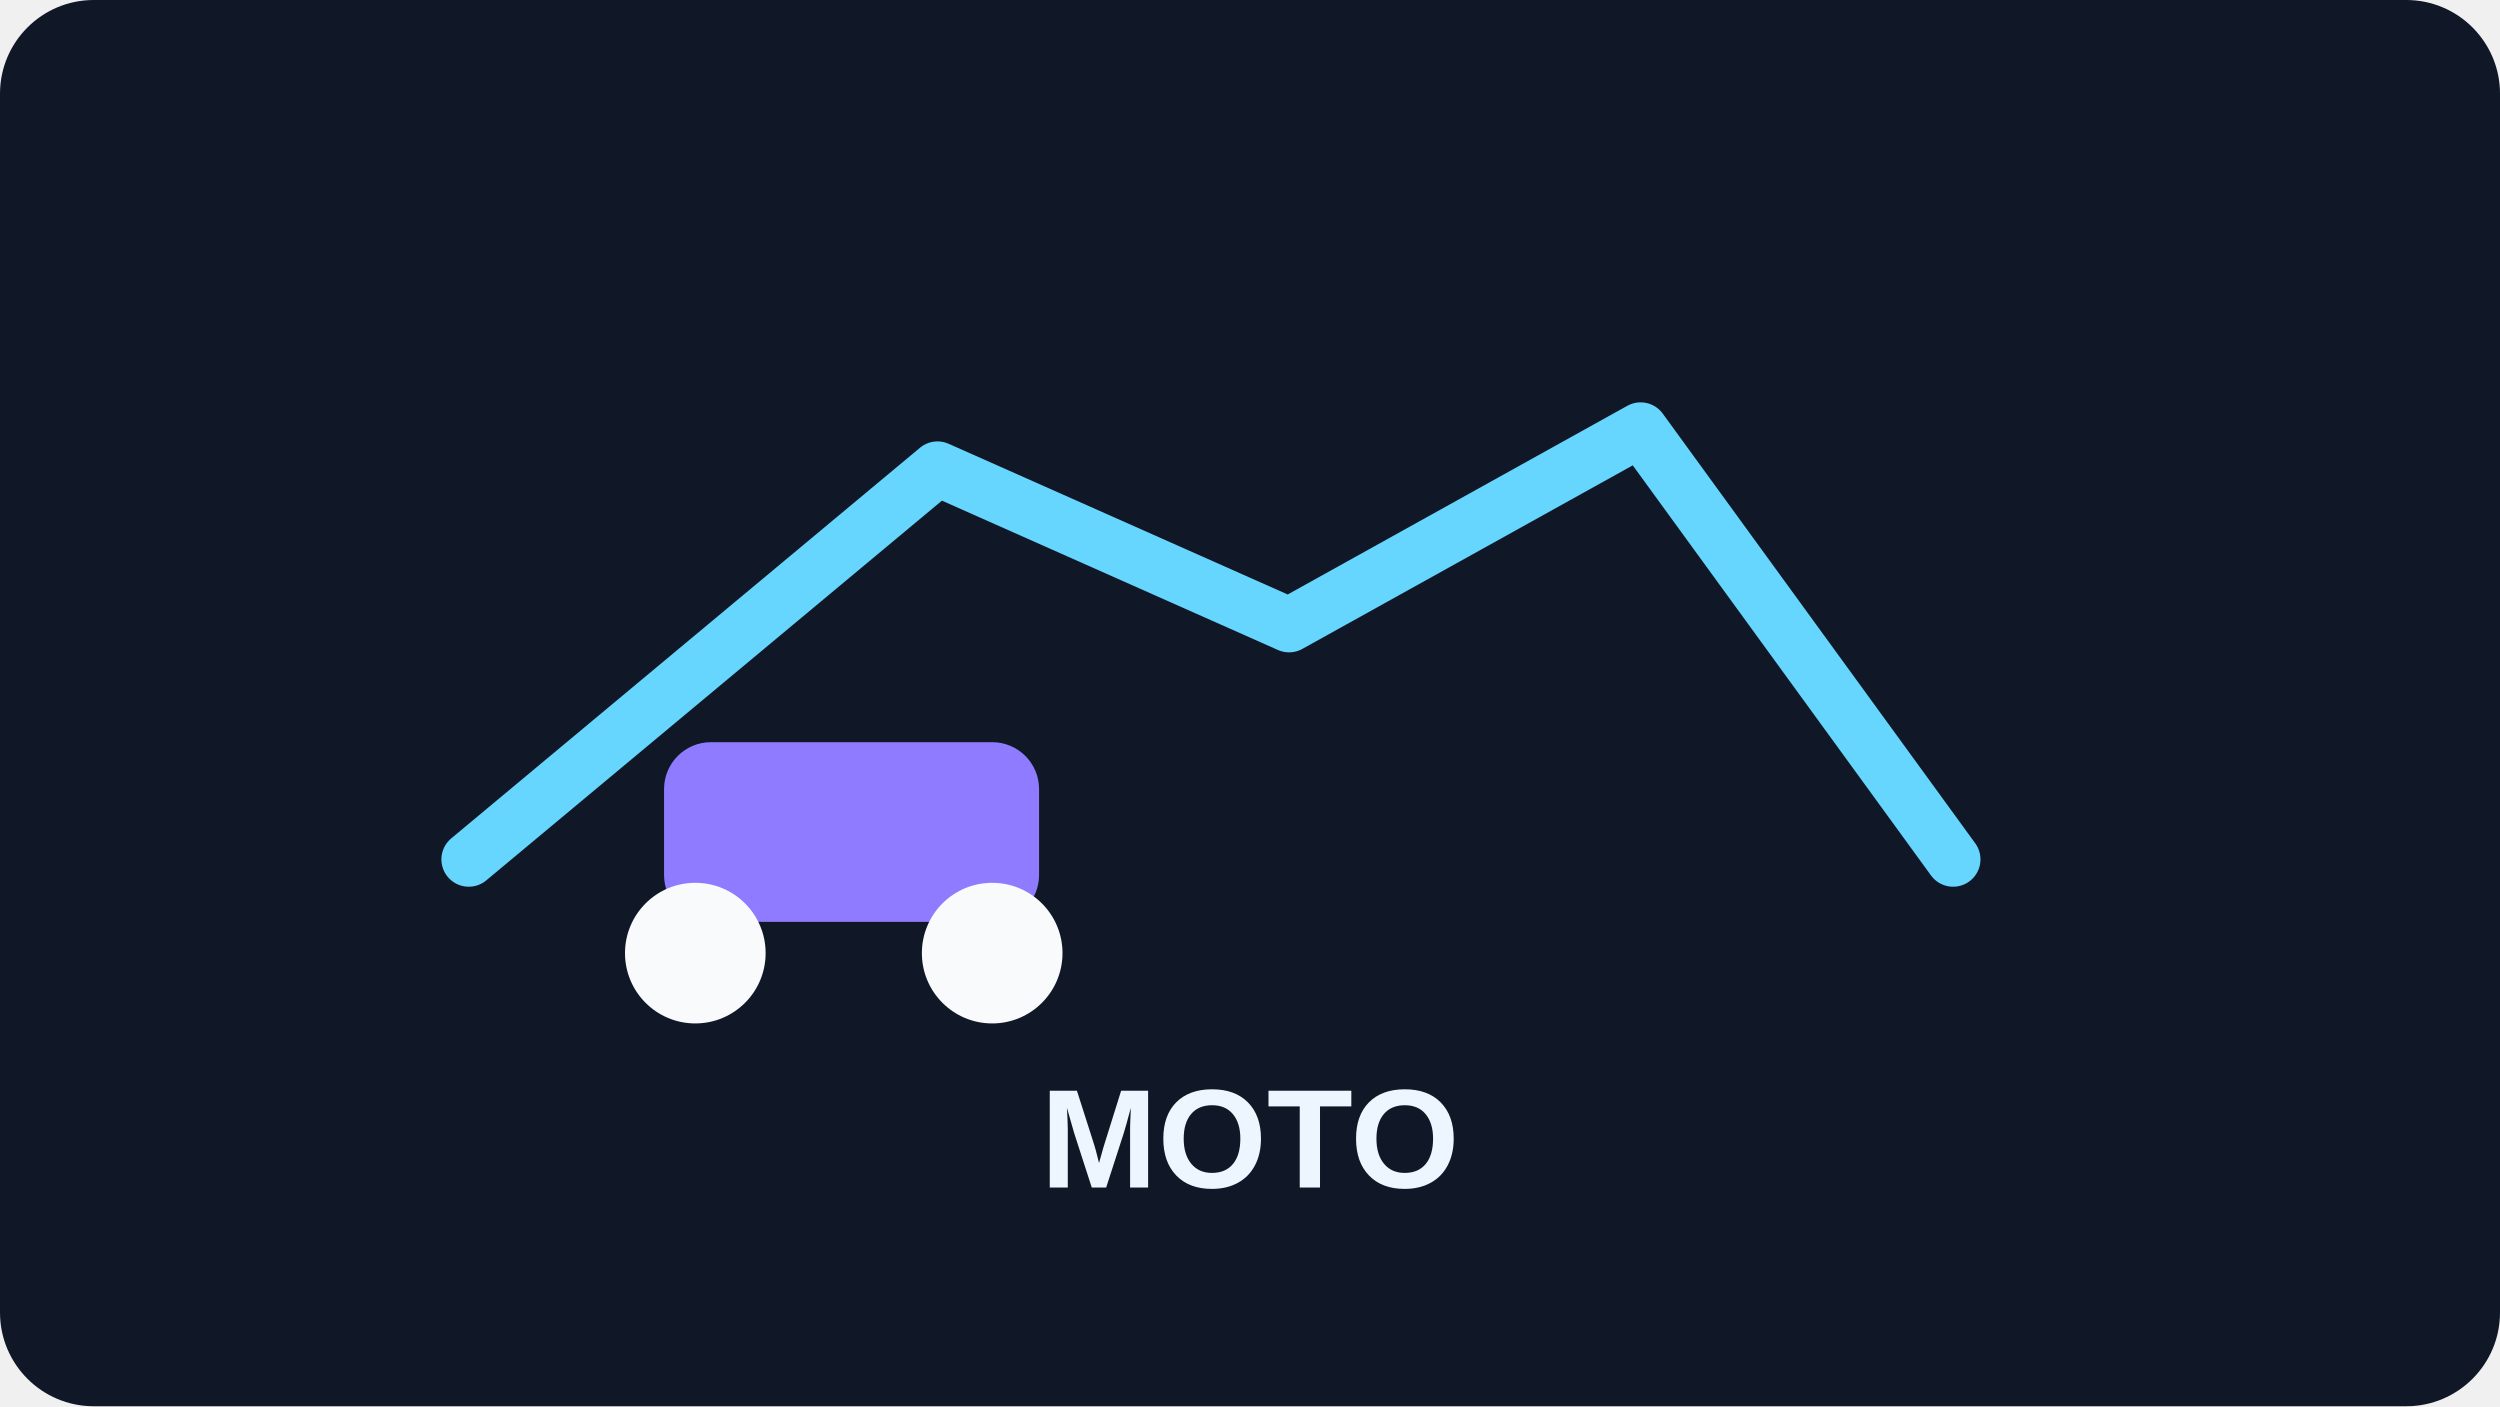
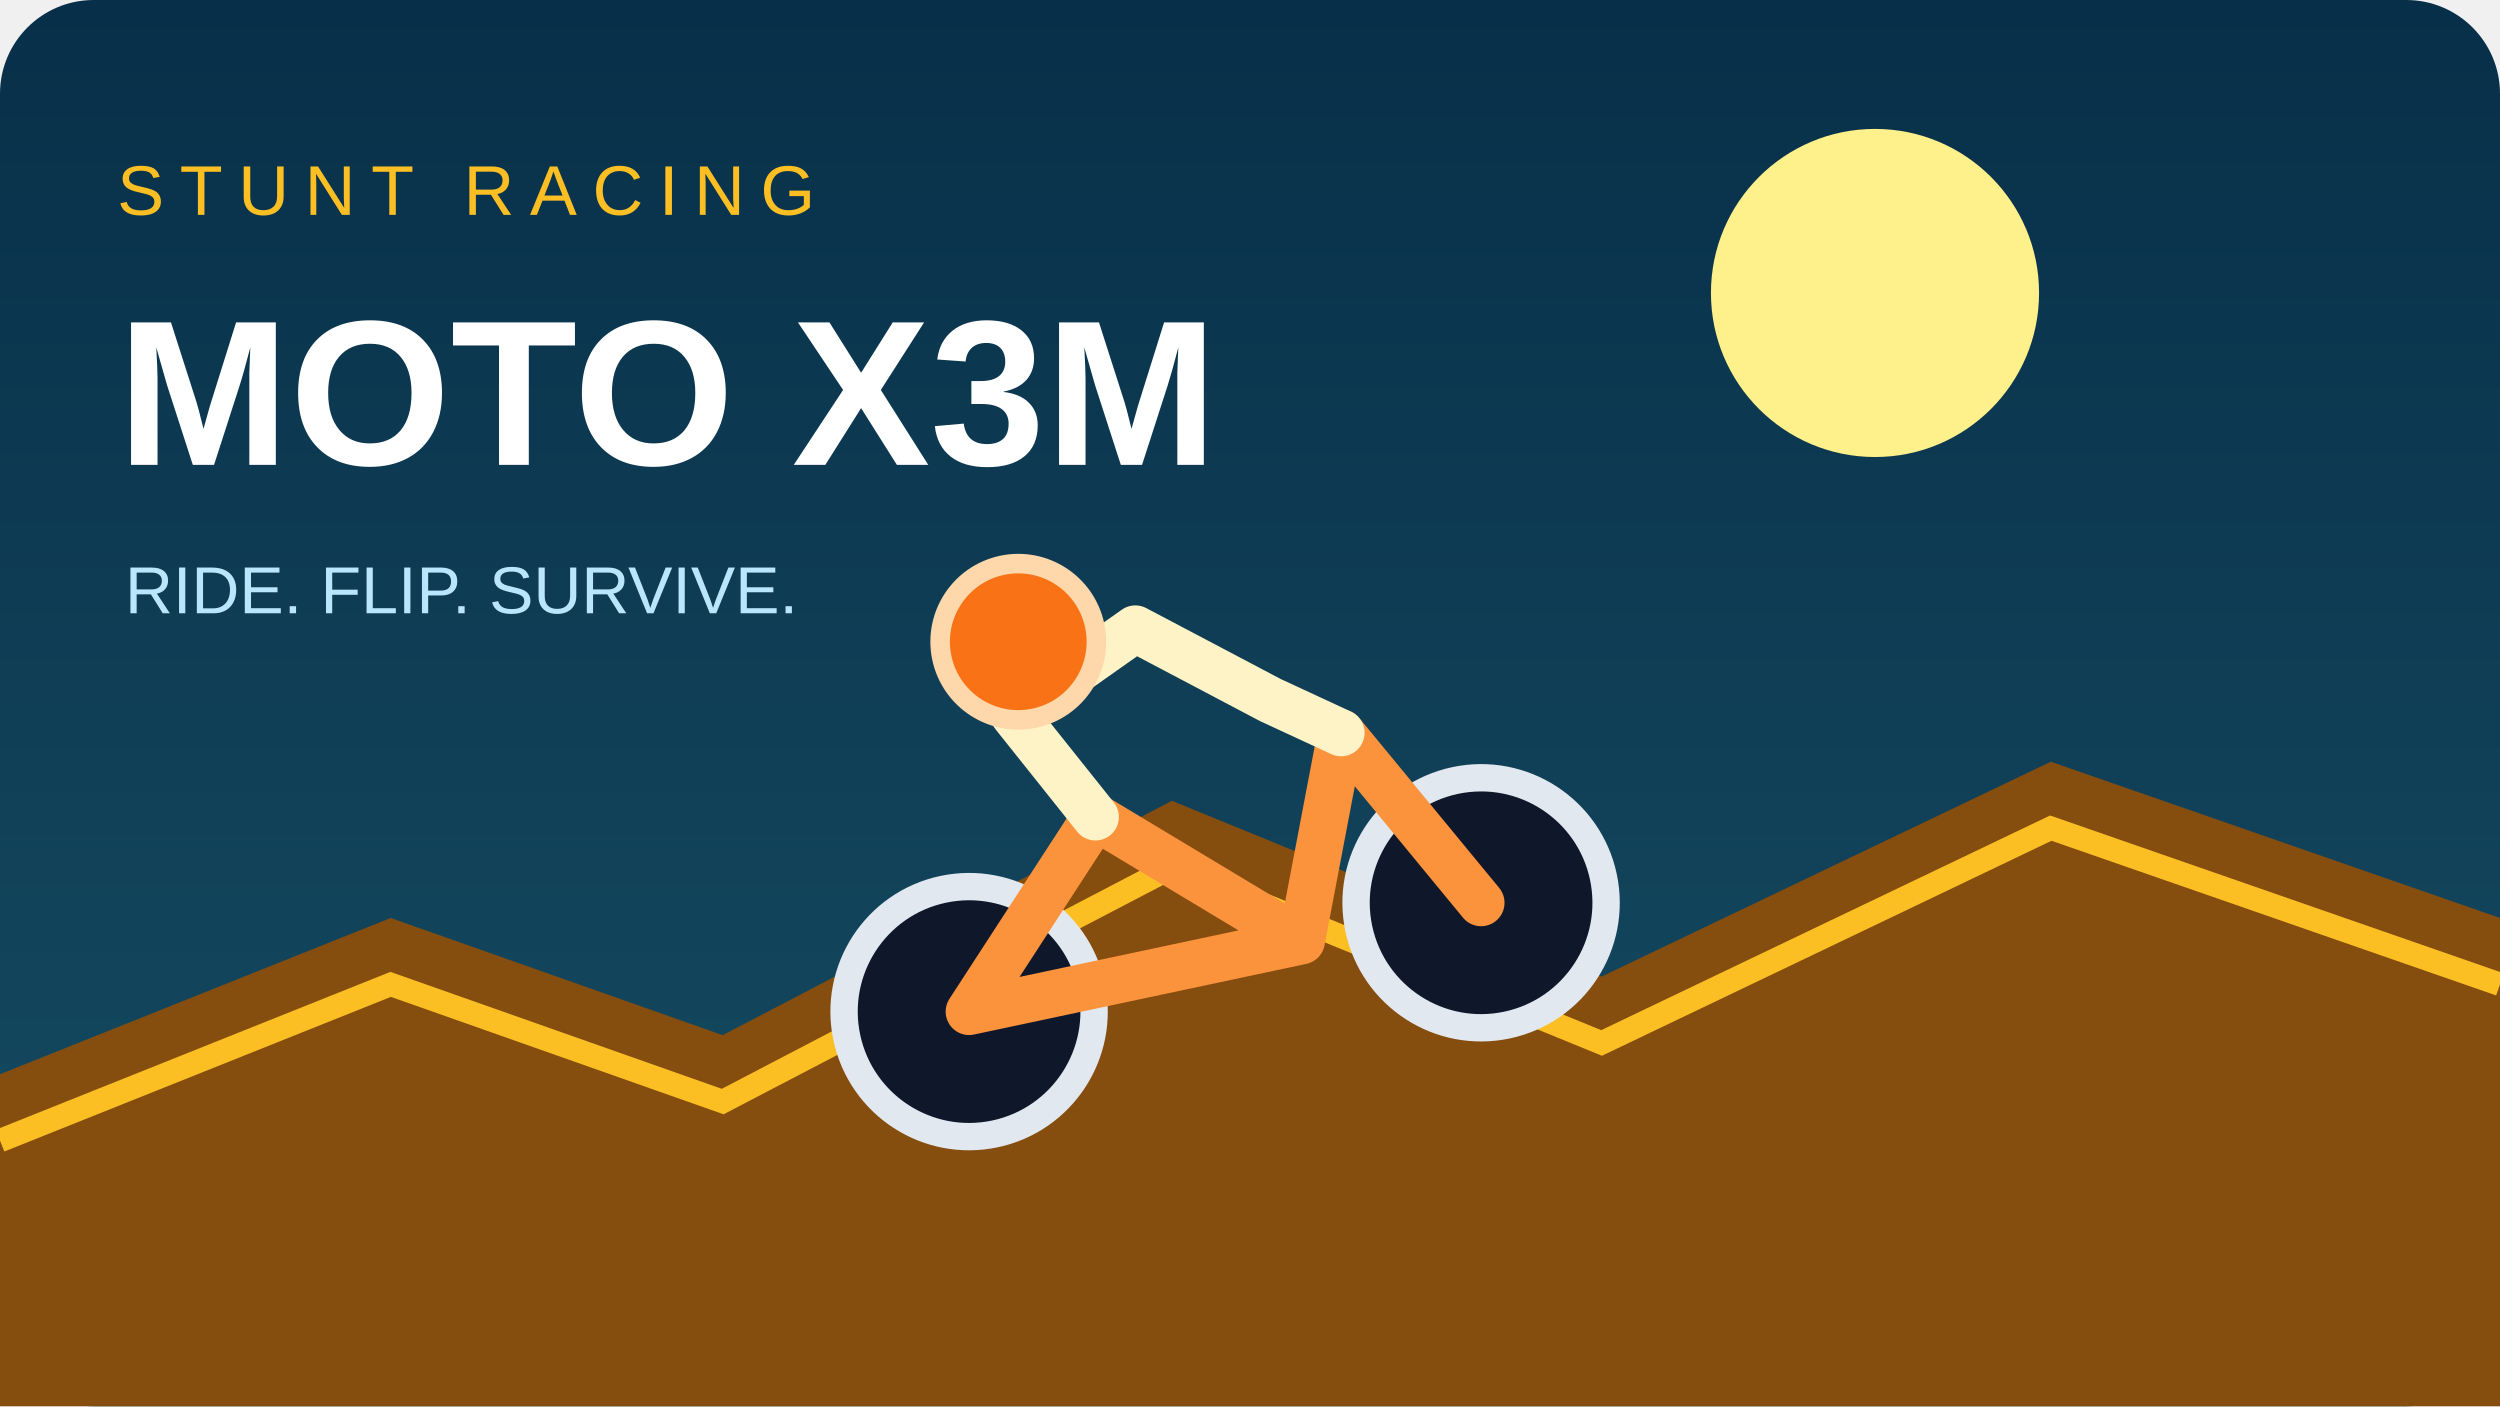
- <svg xmlns="http://www.w3.org/2000/svg" viewBox="0 0 640 360" role="img" aria-label="Moto X3M thumbnail">
-   <rect width="640" height="360" fill="#101827" rx="24" />
-   <path d="M120 220 L240 120 L330 160 L420 110 L500 220" fill="none" stroke="#67d6ff" stroke-width="14" stroke-linecap="round" stroke-linejoin="round" />
-   <rect x="170" y="190" width="96" height="46" rx="12" fill="#8f7bff" />
-   <circle cx="178" cy="244" r="18" fill="#f8fafc" />
-   <circle cx="254" cy="244" r="18" fill="#f8fafc" />
-   <text x="320" y="304" text-anchor="middle" font-size="36" fill="#edf6ff" font-family="Arial, sans-serif" font-weight="700">MOTO</text>
+ <svg xmlns="http://www.w3.org/2000/svg" viewBox="0 0 640 360">
+   <defs>
+     <linearGradient id="b" x2="0" y2="1">
+       <stop stop-color="#082f49" />
+       <stop offset="1" stop-color="#164e63" />
+     </linearGradient>
+   </defs>
+   <rect width="640" height="360" rx="24" fill="url(#b)" />
+   <circle cx="480" cy="75" r="42" fill="#fef08a" />
+   <path d="M0 275L100 235L185 265L300 205L410 250L525 195L640 235V360H0Z" fill="#854d0e" />
+   <path d="M0 292L100 252L185 282L300 222L410 267L525 212L640 252" fill="none" stroke="#fbbf24" stroke-width="6" />
+   <g transform="translate(300 205) rotate(-12)" stroke="#111827" stroke-width="10" stroke-linecap="round" stroke-linejoin="round" fill="none">
+     <circle cx="-62" cy="42" r="32" fill="#0f172a" stroke="#e2e8f0" stroke-width="7" />
+     <circle cx="72" cy="42" r="32" fill="#0f172a" stroke="#e2e8f0" stroke-width="7" />
+     <path d="M-62 42L-20 0L25 42H-62L-8 42H25L46-8L72 42" stroke="#fb923c" stroke-width="12" />
+     <path d="M-20 0L-35-30L0-45L30-20L46-8" stroke="#fef3c7" stroke-width="12" />
+     <circle cx="-30" cy="-48" r="20" fill="#f97316" stroke="#fed7aa" stroke-width="5" />
+   </g>
+   <text x="30" y="55" fill="#fbbf24" font-family="Arial" font-size="18" letter-spacing="4">STUNT RACING</text>
+   <text x="30" y="119" fill="white" font-family="Arial" font-size="53" font-weight="900">MOTO X3M</text>
+   <text x="32" y="157" fill="#bae6fd" font-family="Arial" font-size="17">RIDE. FLIP. SURVIVE.</text>
</svg>
